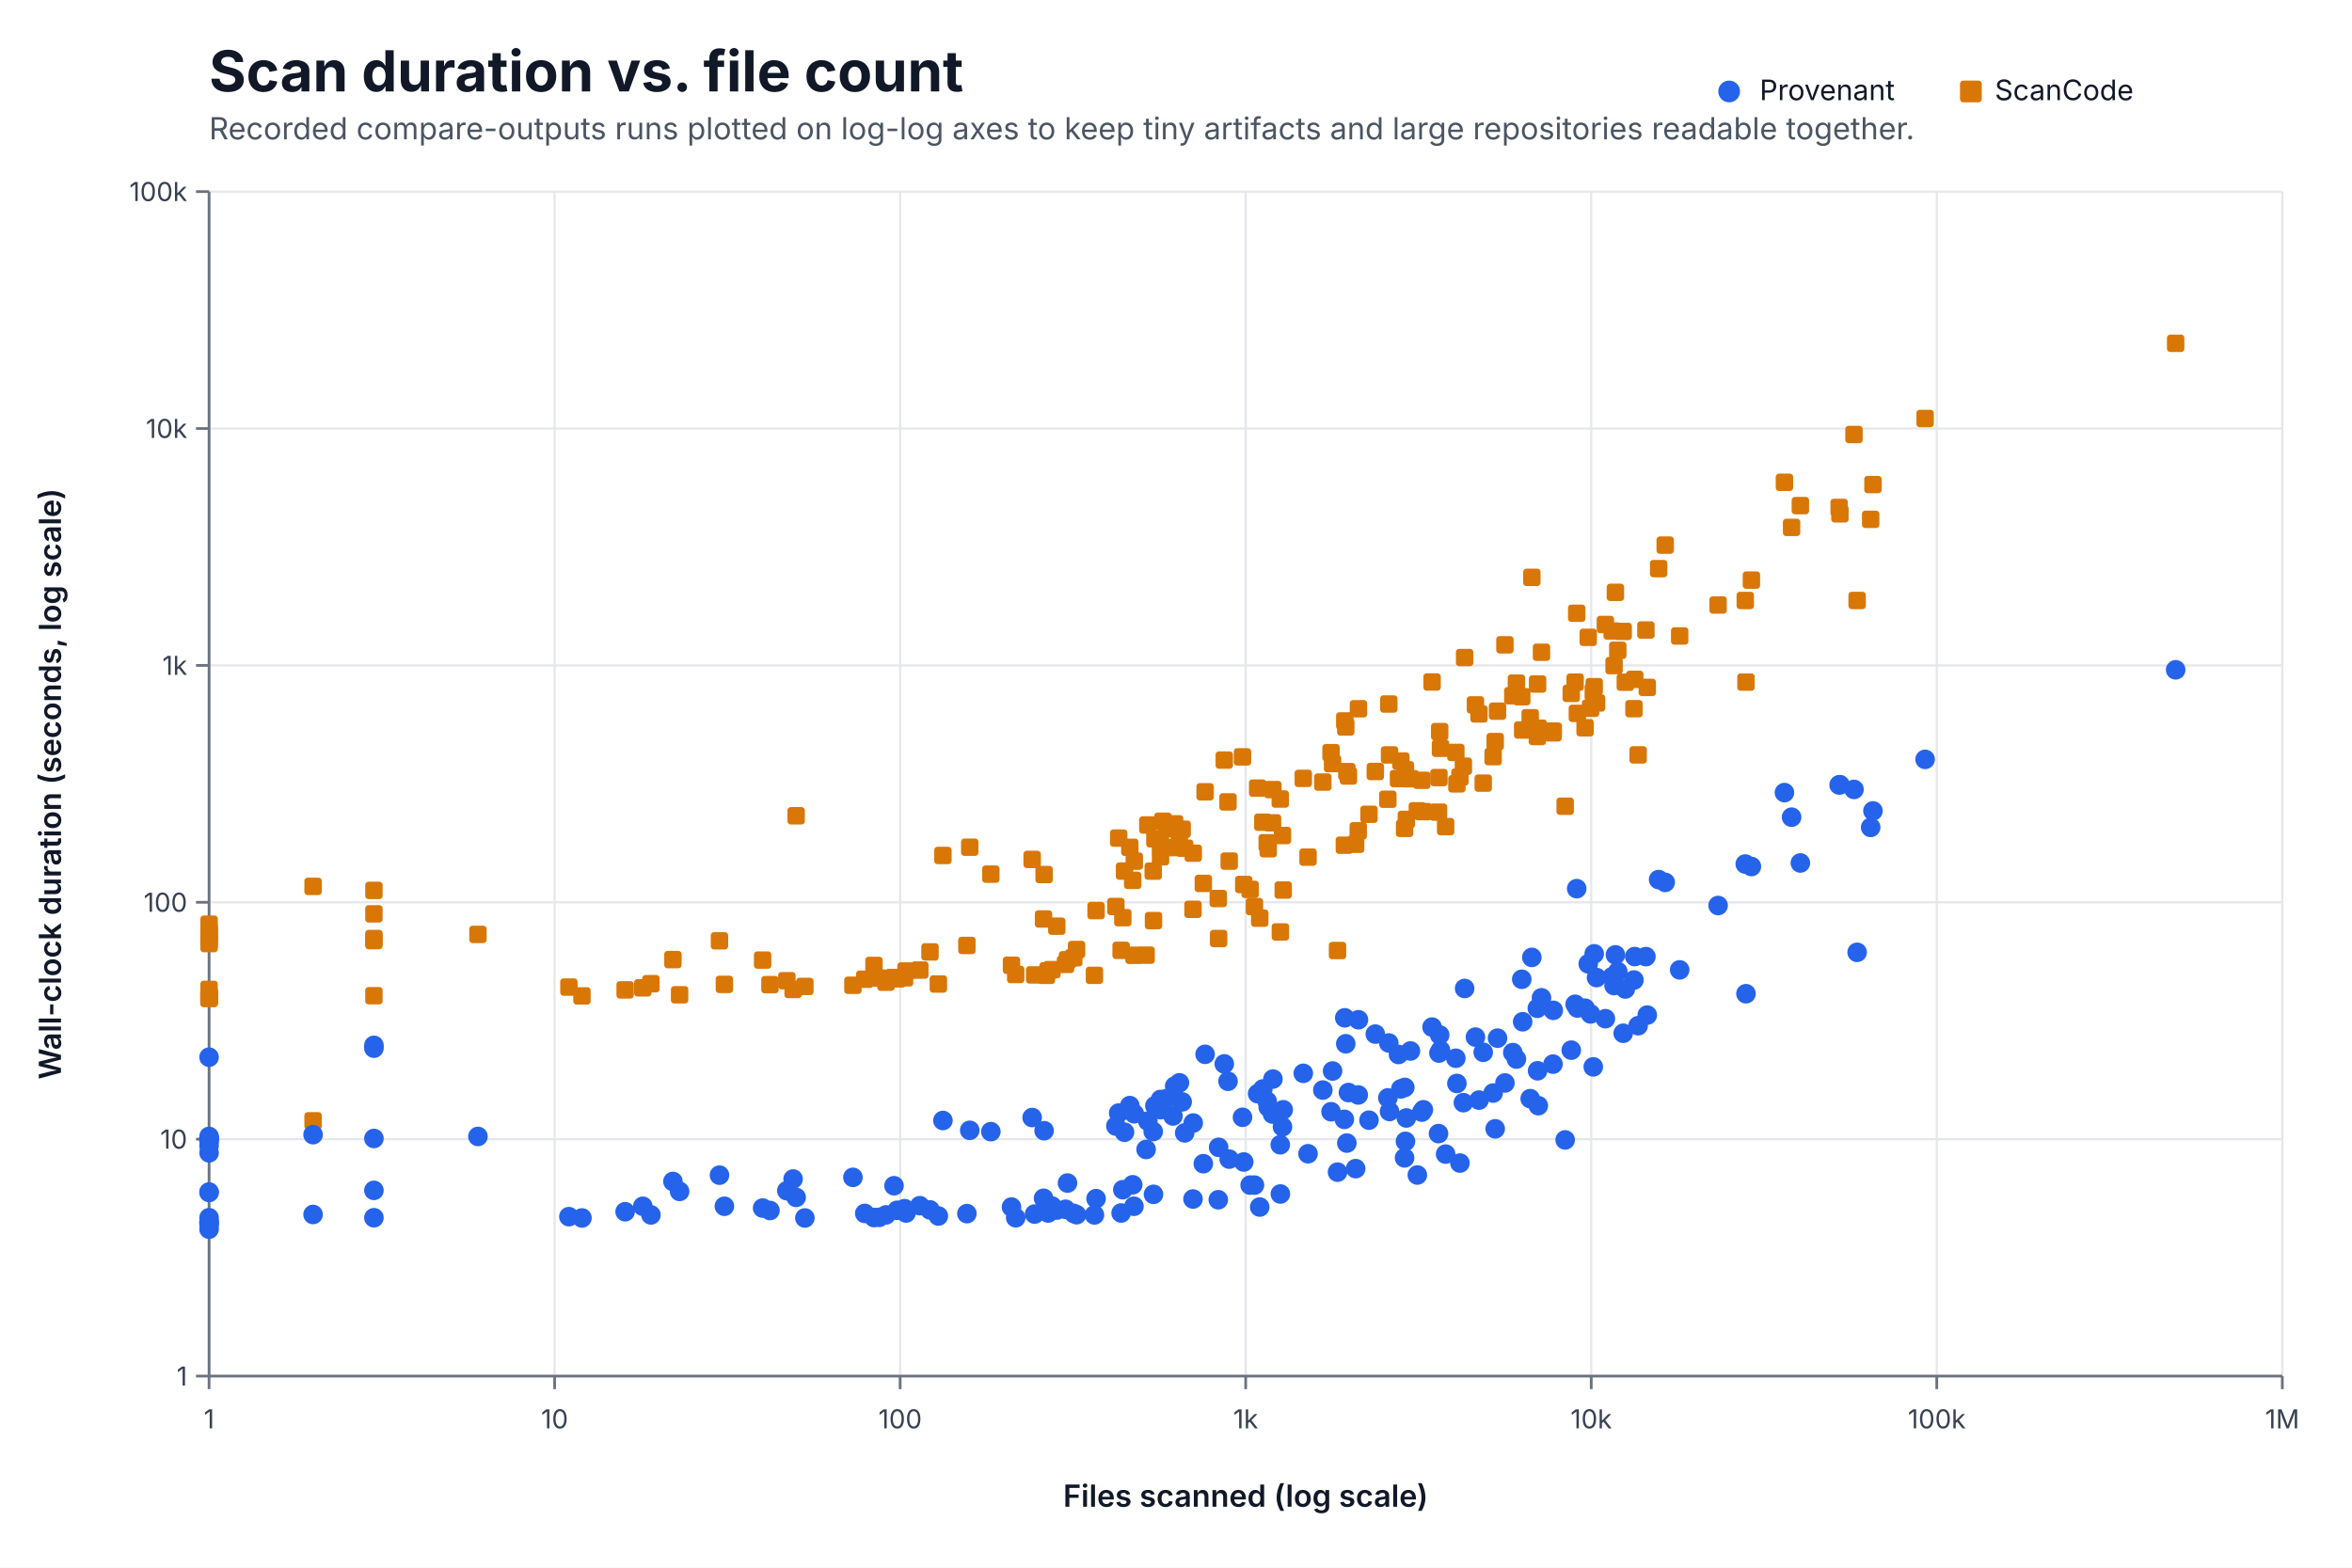
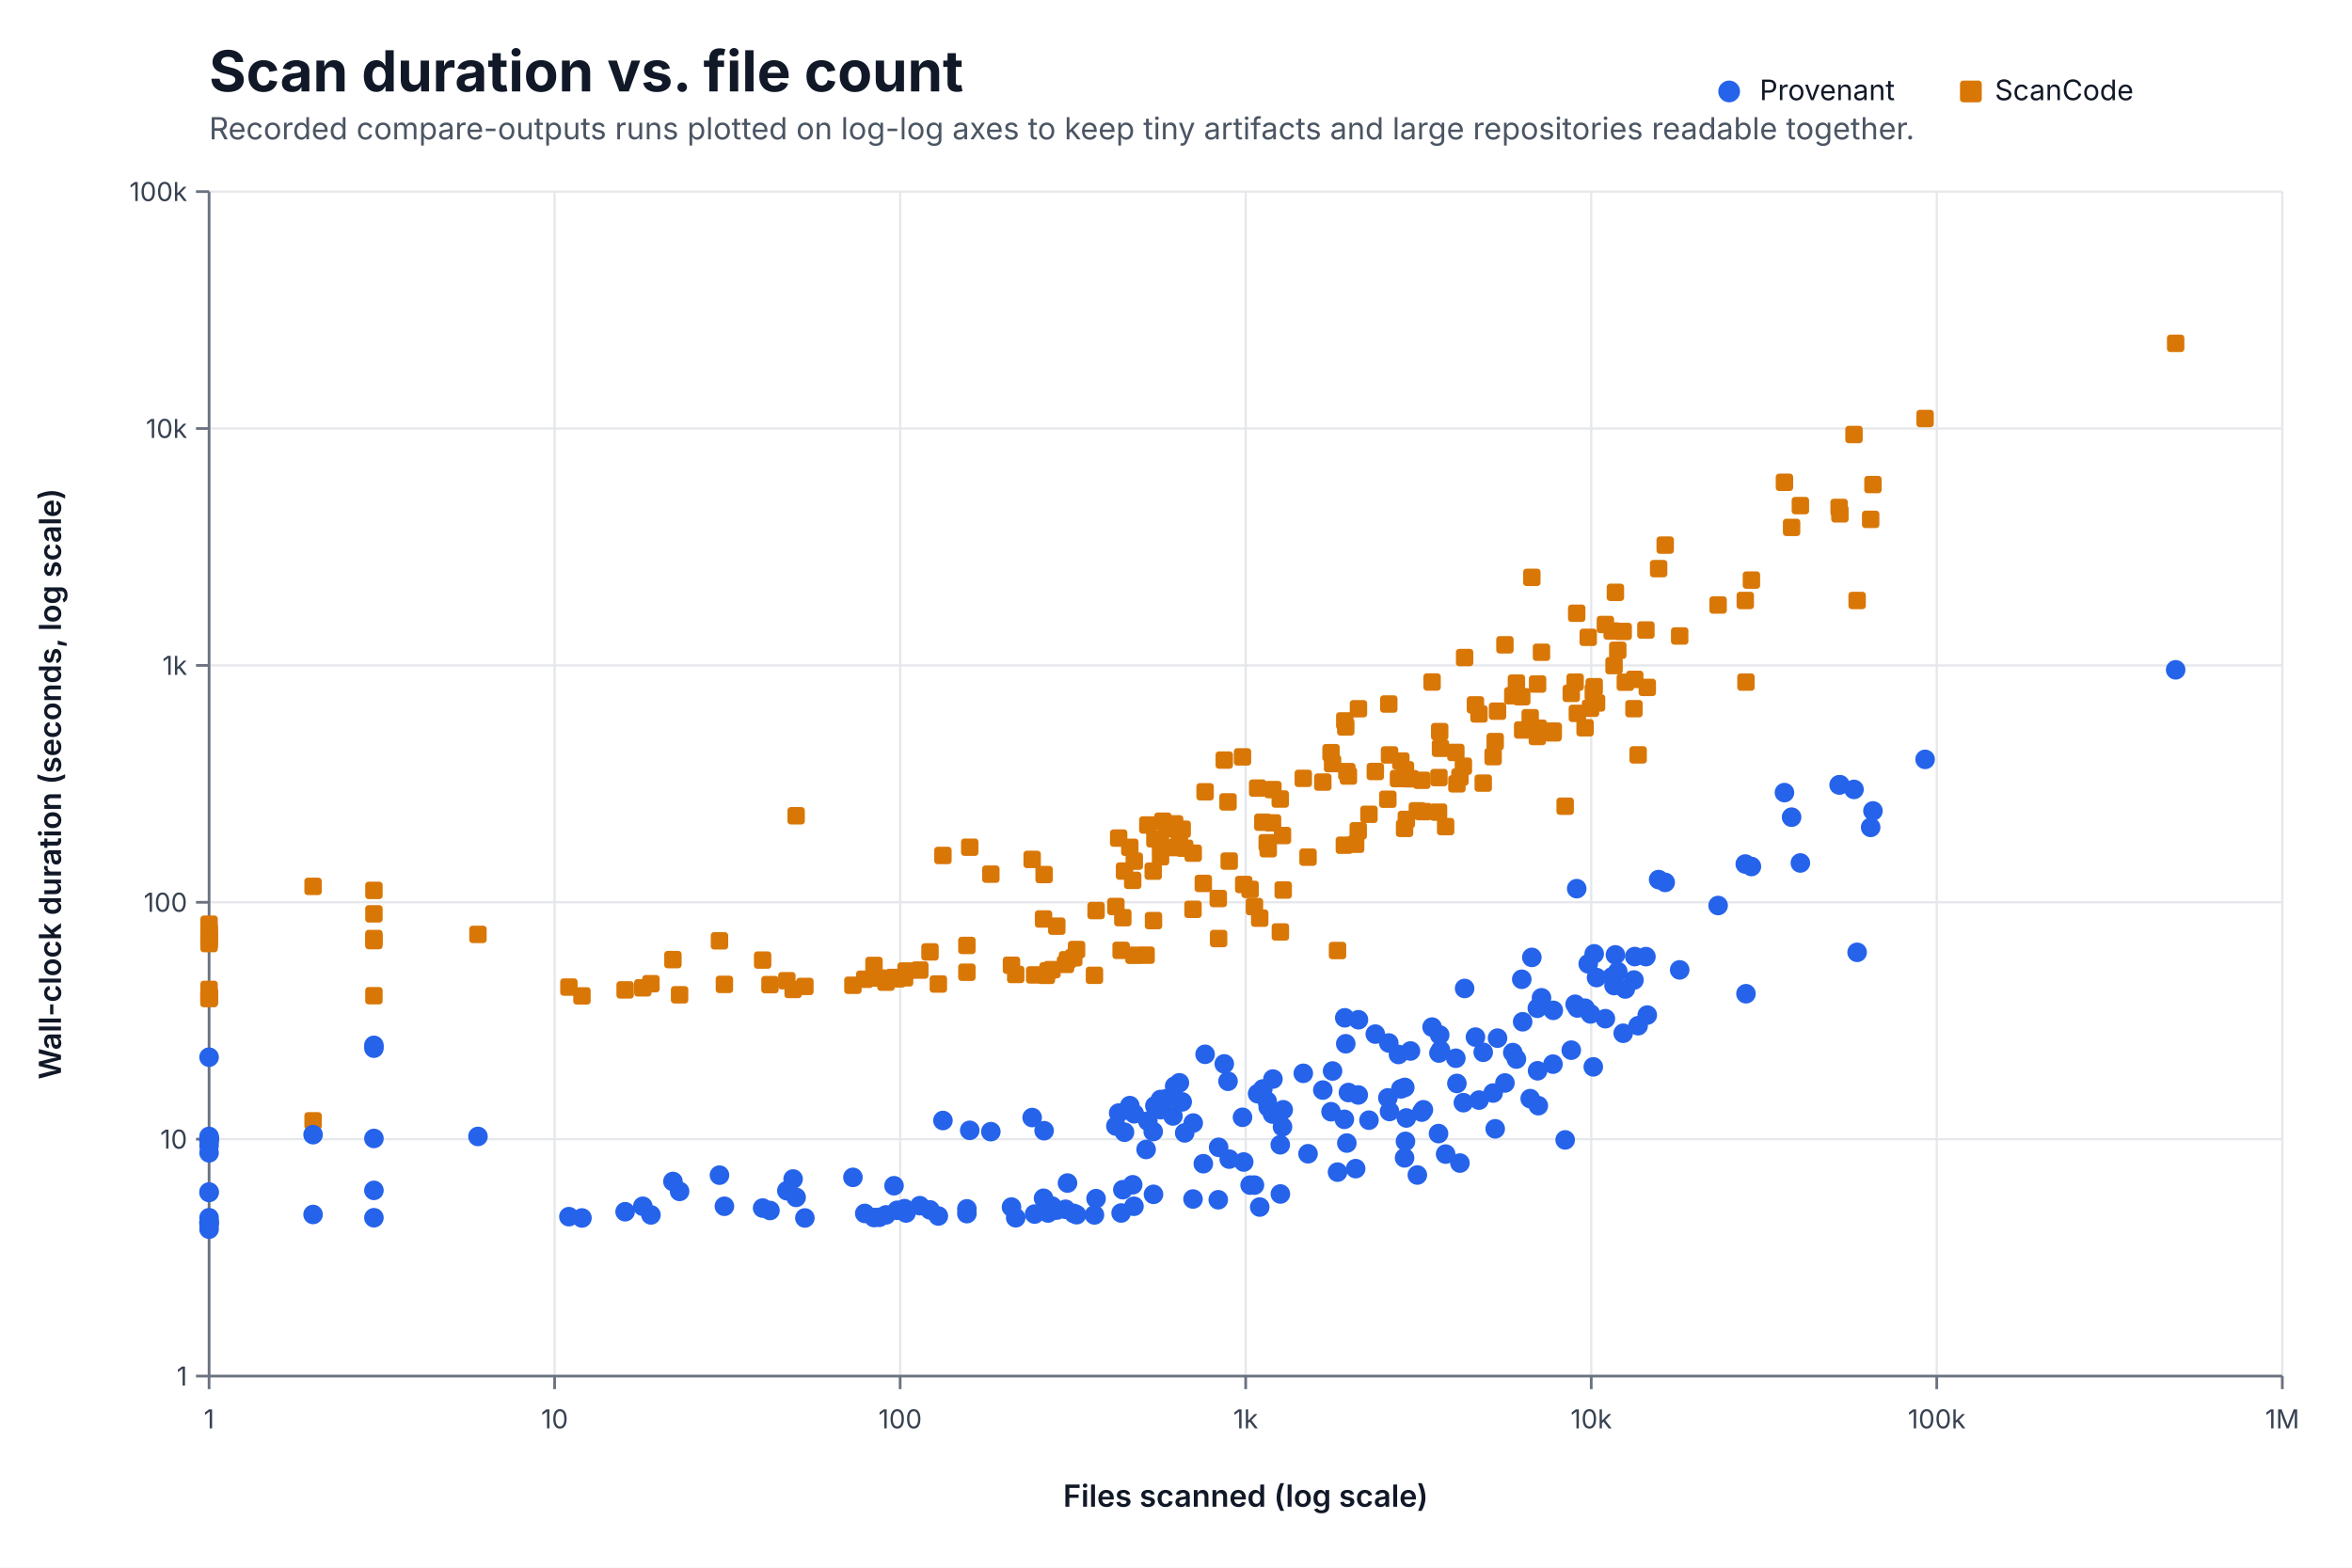
<svg xmlns="http://www.w3.org/2000/svg" width="1080" height="720" viewBox="0 0 1080 720" role="img" aria-labelledby="title desc">
  <style>
    text { font-family: -apple-system, BlinkMacSystemFont, "Segoe UI", sans-serif; fill: #111827; }
    .title { font-size: 26px; font-weight: 700; }
    .subtitle { font-size: 14px; fill: #4b5563; }
    .axis-label { font-size: 14px; font-weight: 600; }
    .tick { font-size: 12px; fill: #374151; }
    .grid { stroke: #e5e7eb; stroke-width: 1; }
    .axis { stroke: #6b7280; stroke-width: 1.25; }
    .legend-label { font-size: 13px; }
  </style>
  <rect x="0" y="0" width="1080" height="720" fill="white" />
  <text class="title" x="96" y="42">Scan duration vs. file count</text>
  <text class="subtitle" x="96" y="64">Recorded compare-outputs runs plotted on log-log axes to keep tiny artifacts and large repositories readable together.</text>
  <line class="grid" x1="96.00" y1="632.00" x2="1048.00" y2="632.00" />
  <line class="grid" x1="96.00" y1="523.20" x2="1048.00" y2="523.20" />
  <line class="grid" x1="96.00" y1="414.40" x2="1048.00" y2="414.40" />
  <line class="grid" x1="96.00" y1="305.60" x2="1048.00" y2="305.60" />
  <line class="grid" x1="96.00" y1="196.80" x2="1048.00" y2="196.80" />
  <line class="grid" x1="96.00" y1="88.00" x2="1048.00" y2="88.00" />
  <line class="grid" x1="96.00" y1="88.00" x2="96.00" y2="632.00" />
  <line class="grid" x1="254.67" y1="88.00" x2="254.67" y2="632.00" />
  <line class="grid" x1="413.33" y1="88.00" x2="413.33" y2="632.00" />
  <line class="grid" x1="572.00" y1="88.00" x2="572.00" y2="632.00" />
  <line class="grid" x1="730.67" y1="88.00" x2="730.67" y2="632.00" />
  <line class="grid" x1="889.33" y1="88.00" x2="889.33" y2="632.00" />
  <line class="grid" x1="1048.00" y1="88.00" x2="1048.00" y2="632.00" />
  <line class="axis" x1="96.00" y1="632.00" x2="1048.00" y2="632.00" />
  <line class="axis" x1="96.00" y1="88.00" x2="96.00" y2="632.00" />
  <line class="axis" x1="96.00" y1="632.00" x2="96.00" y2="638.00" />
  <text class="tick" x="96.00" y="656.00" text-anchor="middle">1</text>
  <line class="axis" x1="254.67" y1="632.00" x2="254.67" y2="638.00" />
  <text class="tick" x="254.67" y="656.00" text-anchor="middle">10</text>
  <line class="axis" x1="413.33" y1="632.00" x2="413.33" y2="638.00" />
  <text class="tick" x="413.33" y="656.00" text-anchor="middle">100</text>
  <line class="axis" x1="572.00" y1="632.00" x2="572.00" y2="638.00" />
  <text class="tick" x="572.00" y="656.00" text-anchor="middle">1k</text>
  <line class="axis" x1="730.67" y1="632.00" x2="730.67" y2="638.00" />
  <text class="tick" x="730.67" y="656.00" text-anchor="middle">10k</text>
  <line class="axis" x1="889.33" y1="632.00" x2="889.33" y2="638.00" />
  <text class="tick" x="889.33" y="656.00" text-anchor="middle">100k</text>
  <line class="axis" x1="1048.00" y1="632.00" x2="1048.00" y2="638.00" />
  <text class="tick" x="1048.00" y="656.00" text-anchor="middle">1M</text>
  <line class="axis" x1="90.00" y1="632.00" x2="96.00" y2="632.00" />
  <text class="tick" x="86.00" y="632.00" text-anchor="end" dominant-baseline="middle">1</text>
  <line class="axis" x1="90.00" y1="523.20" x2="96.00" y2="523.20" />
  <text class="tick" x="86.00" y="523.20" text-anchor="end" dominant-baseline="middle">10</text>
  <line class="axis" x1="90.00" y1="414.40" x2="96.00" y2="414.40" />
  <text class="tick" x="86.00" y="414.40" text-anchor="end" dominant-baseline="middle">100</text>
  <line class="axis" x1="90.00" y1="305.60" x2="96.00" y2="305.60" />
  <text class="tick" x="86.00" y="305.60" text-anchor="end" dominant-baseline="middle">1k</text>
  <line class="axis" x1="90.00" y1="196.80" x2="96.00" y2="196.80" />
  <text class="tick" x="86.00" y="196.80" text-anchor="end" dominant-baseline="middle">10k</text>
  <line class="axis" x1="90.00" y1="88.00" x2="96.00" y2="88.00" />
  <text class="tick" x="86.00" y="88.00" text-anchor="end" dominant-baseline="middle">100k</text>
  <text class="axis-label" x="572.00" y="692.00" text-anchor="middle">Files scanned (log scale)</text>
  <text class="axis-label" x="28" y="360.00" transform="rotate(-90 28 360.00)" text-anchor="middle">Wall-clock duration (seconds, log scale)</text>
  <g aria-label="Legend">
    <circle cx="794" cy="42" r="5" fill="#2563eb" />
    <text class="legend-label" x="808" y="46">Provenant</text>
    <rect x="900" y="37" width="10" height="10" fill="#d97706" rx="1.5" />
    <text class="legend-label" x="916" y="46">ScanCode</text>
  </g>
  <g aria-label="ScanCode points">
    <rect x="92.00" y="420.46" width="8" height="8" fill="#d97706" rx="1.5" />
    <rect x="92.00" y="423.47" width="8" height="8" fill="#d97706" rx="1.5" />
    <rect x="92.00" y="425.26" width="8" height="8" fill="#d97706" rx="1.5" />
    <rect x="92.00" y="424.52" width="8" height="8" fill="#d97706" rx="1.5" />
    <rect x="92.00" y="453.23" width="8" height="8" fill="#d97706" rx="1.5" />
    <rect x="92.00" y="454.13" width="8" height="8" fill="#d97706" rx="1.5" />
    <rect x="92.00" y="450.39" width="8" height="8" fill="#d97706" rx="1.5" />
    <rect x="92.00" y="454.09" width="8" height="8" fill="#d97706" rx="1.5" />
    <rect x="92.00" y="429.37" width="8" height="8" fill="#d97706" rx="1.5" />
    <rect x="92.00" y="428.44" width="8" height="8" fill="#d97706" rx="1.5" />
    <rect x="92.00" y="427.25" width="8" height="8" fill="#d97706" rx="1.5" />
    <rect x="92.00" y="453.66" width="8" height="8" fill="#d97706" rx="1.5" />
    <rect x="92.00" y="454.09" width="8" height="8" fill="#d97706" rx="1.5" />
    <rect x="92.00" y="427.69" width="8" height="8" fill="#d97706" rx="1.5" />
    <rect x="92.00" y="453.46" width="8" height="8" fill="#d97706" rx="1.5" />
    <rect x="92.00" y="454.54" width="8" height="8" fill="#d97706" rx="1.5" />
    <rect x="92.00" y="454.54" width="8" height="8" fill="#d97706" rx="1.5" />
    <rect x="139.76" y="510.78" width="8" height="8" fill="#d97706" rx="1.5" />
    <rect x="139.76" y="403.09" width="8" height="8" fill="#d97706" rx="1.5" />
    <rect x="167.70" y="427.04" width="8" height="8" fill="#d97706" rx="1.5" />
    <rect x="167.70" y="404.94" width="8" height="8" fill="#d97706" rx="1.5" />
    <rect x="167.70" y="427.99" width="8" height="8" fill="#d97706" rx="1.5" />
    <rect x="167.70" y="453.30" width="8" height="8" fill="#d97706" rx="1.5" />
    <rect x="167.70" y="415.71" width="8" height="8" fill="#d97706" rx="1.5" />
    <rect x="215.47" y="425.14" width="8" height="8" fill="#d97706" rx="1.5" />
    <rect x="257.23" y="449.34" width="8" height="8" fill="#d97706" rx="1.5" />
    <rect x="263.23" y="453.39" width="8" height="8" fill="#d97706" rx="1.5" />
    <rect x="283.05" y="450.63" width="8" height="8" fill="#d97706" rx="1.5" />
    <rect x="291.17" y="449.68" width="8" height="8" fill="#d97706" rx="1.5" />
    <rect x="294.90" y="447.79" width="8" height="8" fill="#d97706" rx="1.5" />
    <rect x="305.00" y="436.72" width="8" height="8" fill="#d97706" rx="1.5" />
    <rect x="308.06" y="452.89" width="8" height="8" fill="#d97706" rx="1.5" />
    <rect x="326.37" y="428.10" width="8" height="8" fill="#d97706" rx="1.5" />
    <rect x="328.63" y="448.10" width="8" height="8" fill="#d97706" rx="1.5" />
    <rect x="346.19" y="436.94" width="8" height="8" fill="#d97706" rx="1.5" />
    <rect x="349.56" y="448.21" width="8" height="8" fill="#d97706" rx="1.5" />
    <rect x="357.31" y="446.42" width="8" height="8" fill="#d97706" rx="1.5" />
    <rect x="360.18" y="450.45" width="8" height="8" fill="#d97706" rx="1.5" />
    <rect x="361.57" y="370.67" width="8" height="8" fill="#d97706" rx="1.5" />
    <rect x="365.59" y="449.04" width="8" height="8" fill="#d97706" rx="1.5" />
    <rect x="387.65" y="448.50" width="8" height="8" fill="#d97706" rx="1.5" />
    <rect x="393.09" y="445.73" width="8" height="8" fill="#d97706" rx="1.5" />
    <rect x="397.32" y="439.40" width="8" height="8" fill="#d97706" rx="1.5" />
    <rect x="399.74" y="445.22" width="8" height="8" fill="#d97706" rx="1.5" />
    <rect x="402.83" y="447.10" width="8" height="8" fill="#d97706" rx="1.5" />
    <rect x="406.52" y="444.93" width="8" height="8" fill="#d97706" rx="1.5" />
    <rect x="407.94" y="445.56" width="8" height="8" fill="#d97706" rx="1.5" />
    <rect x="411.37" y="445.09" width="8" height="8" fill="#d97706" rx="1.5" />
    <rect x="412.04" y="441.96" width="8" height="8" fill="#d97706" rx="1.5" />
    <rect x="418.36" y="441.53" width="8" height="8" fill="#d97706" rx="1.5" />
    <rect x="423.04" y="433.19" width="8" height="8" fill="#d97706" rx="1.5" />
    <rect x="426.88" y="447.92" width="8" height="8" fill="#d97706" rx="1.5" />
    <rect x="428.98" y="388.90" width="8" height="8" fill="#d97706" rx="1.5" />
+     <rect x="439.98" y="442.51" width="8" height="8" fill="#d97706" rx="1.5" />
    <rect x="439.98" y="430.21" width="8" height="8" fill="#d97706" rx="1.5" />
    <rect x="441.29" y="385.10" width="8" height="8" fill="#d97706" rx="1.5" />
    <rect x="450.98" y="397.47" width="8" height="8" fill="#d97706" rx="1.5" />
    <rect x="460.46" y="439.32" width="8" height="8" fill="#d97706" rx="1.5" />
    <rect x="462.40" y="443.56" width="8" height="8" fill="#d97706" rx="1.5" />
    <rect x="469.95" y="390.71" width="8" height="8" fill="#d97706" rx="1.5" />
    <rect x="471.08" y="443.75" width="8" height="8" fill="#d97706" rx="1.5" />
    <rect x="475.18" y="418.07" width="8" height="8" fill="#d97706" rx="1.5" />
    <rect x="475.44" y="397.66" width="8" height="8" fill="#d97706" rx="1.5" />
    <rect x="476.49" y="443.95" width="8" height="8" fill="#d97706" rx="1.5" />
    <rect x="477.26" y="441.87" width="8" height="8" fill="#d97706" rx="1.5" />
    <rect x="479.04" y="441.32" width="8" height="8" fill="#d97706" rx="1.5" />
    <rect x="481.26" y="421.37" width="8" height="8" fill="#d97706" rx="1.5" />
    <rect x="485.27" y="438.93" width="8" height="8" fill="#d97706" rx="1.5" />
    <rect x="486.18" y="436.80" width="8" height="8" fill="#d97706" rx="1.5" />
    <rect x="489.05" y="435.88" width="8" height="8" fill="#d97706" rx="1.5" />
    <rect x="490.34" y="432.10" width="8" height="8" fill="#d97706" rx="1.5" />
    <rect x="498.55" y="443.94" width="8" height="8" fill="#d97706" rx="1.5" />
    <rect x="499.30" y="414.21" width="8" height="8" fill="#d97706" rx="1.5" />
    <rect x="508.39" y="412.34" width="8" height="8" fill="#d97706" rx="1.5" />
    <rect x="509.68" y="380.92" width="8" height="8" fill="#d97706" rx="1.5" />
    <rect x="510.80" y="432.47" width="8" height="8" fill="#d97706" rx="1.5" />
    <rect x="511.58" y="417.47" width="8" height="8" fill="#d97706" rx="1.5" />
    <rect x="512.36" y="396.07" width="8" height="8" fill="#d97706" rx="1.5" />
    <rect x="514.79" y="385.13" width="8" height="8" fill="#d97706" rx="1.5" />
    <rect x="516.12" y="400.33" width="8" height="8" fill="#d97706" rx="1.5" />
    <rect x="516.70" y="434.73" width="8" height="8" fill="#d97706" rx="1.5" />
    <rect x="516.85" y="391.50" width="8" height="8" fill="#d97706" rx="1.5" />
    <rect x="522.27" y="434.69" width="8" height="8" fill="#d97706" rx="1.5" />
    <rect x="523.07" y="374.90" width="8" height="8" fill="#d97706" rx="1.5" />
    <rect x="525.54" y="396.10" width="8" height="8" fill="#d97706" rx="1.5" />
    <rect x="525.67" y="418.82" width="8" height="8" fill="#d97706" rx="1.5" />
    <rect x="526.30" y="381.25" width="8" height="8" fill="#d97706" rx="1.5" />
    <rect x="528.90" y="383.91" width="8" height="8" fill="#d97706" rx="1.5" />
    <rect x="528.90" y="389.48" width="8" height="8" fill="#d97706" rx="1.5" />
    <rect x="529.99" y="373.16" width="8" height="8" fill="#d97706" rx="1.5" />
    <rect x="531.64" y="376.71" width="8" height="8" fill="#d97706" rx="1.5" />
    <rect x="534.61" y="385.27" width="8" height="8" fill="#d97706" rx="1.5" />
    <rect x="535.39" y="374.38" width="8" height="8" fill="#d97706" rx="1.5" />
    <rect x="537.57" y="381.59" width="8" height="8" fill="#d97706" rx="1.5" />
    <rect x="538.84" y="376.84" width="8" height="8" fill="#d97706" rx="1.5" />
    <rect x="539.99" y="385.56" width="8" height="8" fill="#d97706" rx="1.5" />
    <rect x="543.81" y="413.62" width="8" height="8" fill="#d97706" rx="1.5" />
    <rect x="543.91" y="387.84" width="8" height="8" fill="#d97706" rx="1.5" />
    <rect x="548.54" y="401.74" width="8" height="8" fill="#d97706" rx="1.5" />
    <rect x="549.36" y="359.65" width="8" height="8" fill="#d97706" rx="1.5" />
    <rect x="555.41" y="408.67" width="8" height="8" fill="#d97706" rx="1.5" />
    <rect x="555.57" y="427.04" width="8" height="8" fill="#d97706" rx="1.5" />
    <rect x="558.17" y="345.08" width="8" height="8" fill="#d97706" rx="1.5" />
    <rect x="559.89" y="364.30" width="8" height="8" fill="#d97706" rx="1.5" />
    <rect x="560.43" y="391.49" width="8" height="8" fill="#d97706" rx="1.5" />
    <rect x="566.54" y="343.62" width="8" height="8" fill="#d97706" rx="1.5" />
    <rect x="567.10" y="402.22" width="8" height="8" fill="#d97706" rx="1.5" />
    <rect x="570.04" y="404.47" width="8" height="8" fill="#d97706" rx="1.5" />
    <rect x="572.02" y="412.37" width="8" height="8" fill="#d97706" rx="1.5" />
    <rect x="573.49" y="357.97" width="8" height="8" fill="#d97706" rx="1.5" />
    <rect x="574.44" y="417.69" width="8" height="8" fill="#d97706" rx="1.5" />
    <rect x="575.87" y="373.63" width="8" height="8" fill="#d97706" rx="1.5" />
    <rect x="577.87" y="383.06" width="8" height="8" fill="#d97706" rx="1.5" />
    <rect x="578.35" y="385.81" width="8" height="8" fill="#d97706" rx="1.5" />
    <rect x="580.33" y="373.93" width="8" height="8" fill="#d97706" rx="1.5" />
    <rect x="580.51" y="358.66" width="8" height="8" fill="#d97706" rx="1.5" />
    <rect x="583.87" y="362.98" width="8" height="8" fill="#d97706" rx="1.5" />
    <rect x="583.93" y="424.01" width="8" height="8" fill="#d97706" rx="1.5" />
    <rect x="584.90" y="379.72" width="8" height="8" fill="#d97706" rx="1.5" />
    <rect x="585.23" y="404.76" width="8" height="8" fill="#d97706" rx="1.5" />
    <rect x="594.45" y="353.48" width="8" height="8" fill="#d97706" rx="1.5" />
    <rect x="596.63" y="389.66" width="8" height="8" fill="#d97706" rx="1.5" />
    <rect x="603.42" y="355.19" width="8" height="8" fill="#d97706" rx="1.5" />
    <rect x="607.19" y="341.69" width="8" height="8" fill="#d97706" rx="1.5" />
    <rect x="607.89" y="346.71" width="8" height="8" fill="#d97706" rx="1.5" />
    <rect x="610.17" y="432.56" width="8" height="8" fill="#d97706" rx="1.5" />
    <rect x="613.31" y="384.18" width="8" height="8" fill="#d97706" rx="1.5" />
    <rect x="613.49" y="327.10" width="8" height="8" fill="#d97706" rx="1.5" />
    <rect x="613.95" y="329.87" width="8" height="8" fill="#d97706" rx="1.5" />
    <rect x="614.44" y="350.37" width="8" height="8" fill="#d97706" rx="1.5" />
    <rect x="615.18" y="352.40" width="8" height="8" fill="#d97706" rx="1.5" />
    <rect x="618.50" y="383.74" width="8" height="8" fill="#d97706" rx="1.5" />
    <rect x="619.68" y="377.56" width="8" height="8" fill="#d97706" rx="1.5" />
    <rect x="619.78" y="321.51" width="8" height="8" fill="#d97706" rx="1.5" />
    <rect x="624.61" y="369.98" width="8" height="8" fill="#d97706" rx="1.5" />
    <rect x="627.52" y="350.33" width="8" height="8" fill="#d97706" rx="1.5" />
    <rect x="633.28" y="363.07" width="8" height="8" fill="#d97706" rx="1.5" />
    <rect x="633.71" y="319.34" width="8" height="8" fill="#d97706" rx="1.5" />
    <rect x="634.05" y="342.72" width="8" height="8" fill="#d97706" rx="1.5" />
    <rect x="638.16" y="353.58" width="8" height="8" fill="#d97706" rx="1.5" />
    <rect x="639.24" y="345.52" width="8" height="8" fill="#d97706" rx="1.5" />
    <rect x="640.96" y="376.44" width="8" height="8" fill="#d97706" rx="1.5" />
    <rect x="641.06" y="351.33" width="8" height="8" fill="#d97706" rx="1.5" />
    <rect x="641.37" y="349.55" width="8" height="8" fill="#d97706" rx="1.5" />
    <rect x="641.77" y="372.34" width="8" height="8" fill="#d97706" rx="1.5" />
    <rect x="643.66" y="353.67" width="8" height="8" fill="#d97706" rx="1.5" />
    <rect x="646.82" y="368.39" width="8" height="8" fill="#d97706" rx="1.5" />
    <rect x="648.86" y="354.37" width="8" height="8" fill="#d97706" rx="1.5" />
    <rect x="649.60" y="368.75" width="8" height="8" fill="#d97706" rx="1.5" />
    <rect x="653.59" y="309.22" width="8" height="8" fill="#d97706" rx="1.5" />
    <rect x="656.55" y="369.00" width="8" height="8" fill="#d97706" rx="1.5" />
    <rect x="656.74" y="353.11" width="8" height="8" fill="#d97706" rx="1.5" />
    <rect x="657.08" y="332.02" width="8" height="8" fill="#d97706" rx="1.5" />
    <rect x="657.46" y="339.67" width="8" height="8" fill="#d97706" rx="1.5" />
    <rect x="659.81" y="375.65" width="8" height="8" fill="#d97706" rx="1.5" />
    <rect x="664.50" y="341.57" width="8" height="8" fill="#d97706" rx="1.5" />
    <rect x="664.98" y="356.00" width="8" height="8" fill="#d97706" rx="1.5" />
    <rect x="666.38" y="352.86" width="8" height="8" fill="#d97706" rx="1.5" />
    <rect x="667.96" y="347.89" width="8" height="8" fill="#d97706" rx="1.5" />
    <rect x="668.53" y="297.99" width="8" height="8" fill="#d97706" rx="1.5" />
    <rect x="673.50" y="319.74" width="8" height="8" fill="#d97706" rx="1.5" />
    <rect x="675.14" y="323.90" width="8" height="8" fill="#d97706" rx="1.5" />
    <rect x="677.07" y="355.67" width="8" height="8" fill="#d97706" rx="1.5" />
    <rect x="681.62" y="343.50" width="8" height="8" fill="#d97706" rx="1.5" />
    <rect x="682.57" y="336.59" width="8" height="8" fill="#d97706" rx="1.5" />
    <rect x="683.64" y="322.63" width="8" height="8" fill="#d97706" rx="1.5" />
    <rect x="687.04" y="292.14" width="8" height="8" fill="#d97706" rx="1.5" />
    <rect x="690.65" y="315.53" width="8" height="8" fill="#d97706" rx="1.5" />
    <rect x="692.31" y="309.74" width="8" height="8" fill="#d97706" rx="1.5" />
    <rect x="694.77" y="315.99" width="8" height="8" fill="#d97706" rx="1.5" />
    <rect x="695.18" y="331.26" width="8" height="8" fill="#d97706" rx="1.5" />
    <rect x="698.64" y="325.64" width="8" height="8" fill="#d97706" rx="1.5" />
    <rect x="699.40" y="261.17" width="8" height="8" fill="#d97706" rx="1.5" />
    <rect x="701.92" y="334.25" width="8" height="8" fill="#d97706" rx="1.5" />
    <rect x="702.03" y="310.15" width="8" height="8" fill="#d97706" rx="1.5" />
    <rect x="702.37" y="330.44" width="8" height="8" fill="#d97706" rx="1.5" />
    <rect x="703.83" y="295.56" width="8" height="8" fill="#d97706" rx="1.5" />
    <rect x="709.11" y="332.59" width="8" height="8" fill="#d97706" rx="1.5" />
    <rect x="709.24" y="331.79" width="8" height="8" fill="#d97706" rx="1.5" />
    <rect x="714.70" y="366.27" width="8" height="8" fill="#d97706" rx="1.5" />
    <rect x="717.50" y="314.45" width="8" height="8" fill="#d97706" rx="1.5" />
    <rect x="719.28" y="309.28" width="8" height="8" fill="#d97706" rx="1.5" />
    <rect x="720.00" y="277.65" width="8" height="8" fill="#d97706" rx="1.5" />
    <rect x="720.30" y="323.62" width="8" height="8" fill="#d97706" rx="1.5" />
    <rect x="723.85" y="330.25" width="8" height="8" fill="#d97706" rx="1.5" />
    <rect x="725.29" y="288.71" width="8" height="8" fill="#d97706" rx="1.5" />
    <rect x="726.36" y="321.28" width="8" height="8" fill="#d97706" rx="1.5" />
    <rect x="727.61" y="313.95" width="8" height="8" fill="#d97706" rx="1.5" />
    <rect x="728.03" y="311.39" width="8" height="8" fill="#d97706" rx="1.5" />
    <rect x="729.11" y="318.85" width="8" height="8" fill="#d97706" rx="1.5" />
    <rect x="733.17" y="282.81" width="8" height="8" fill="#d97706" rx="1.5" />
    <rect x="736.27" y="285.81" width="8" height="8" fill="#d97706" rx="1.5" />
    <rect x="737.15" y="301.70" width="8" height="8" fill="#d97706" rx="1.5" />
    <rect x="737.77" y="268.04" width="8" height="8" fill="#d97706" rx="1.5" />
    <rect x="738.86" y="294.65" width="8" height="8" fill="#d97706" rx="1.5" />
    <rect x="741.35" y="286.00" width="8" height="8" fill="#d97706" rx="1.5" />
    <rect x="742.32" y="309.33" width="8" height="8" fill="#d97706" rx="1.5" />
    <rect x="746.29" y="321.48" width="8" height="8" fill="#d97706" rx="1.5" />
    <rect x="746.66" y="308.03" width="8" height="8" fill="#d97706" rx="1.5" />
    <rect x="748.21" y="342.70" width="8" height="8" fill="#d97706" rx="1.5" />
    <rect x="751.78" y="285.35" width="8" height="8" fill="#d97706" rx="1.5" />
    <rect x="752.40" y="311.70" width="8" height="8" fill="#d97706" rx="1.5" />
    <rect x="757.62" y="257.15" width="8" height="8" fill="#d97706" rx="1.5" />
    <rect x="760.63" y="246.36" width="8" height="8" fill="#d97706" rx="1.5" />
    <rect x="767.28" y="288.09" width="8" height="8" fill="#d97706" rx="1.5" />
    <rect x="784.93" y="273.87" width="8" height="8" fill="#d97706" rx="1.5" />
    <rect x="797.40" y="271.78" width="8" height="8" fill="#d97706" rx="1.5" />
    <rect x="797.72" y="309.27" width="8" height="8" fill="#d97706" rx="1.5" />
    <rect x="800.22" y="262.42" width="8" height="8" fill="#d97706" rx="1.5" />
    <rect x="815.39" y="217.51" width="8" height="8" fill="#d97706" rx="1.5" />
    <rect x="818.67" y="238.22" width="8" height="8" fill="#d97706" rx="1.5" />
    <rect x="822.70" y="228.21" width="8" height="8" fill="#d97706" rx="1.5" />
    <rect x="840.49" y="229.06" width="8" height="8" fill="#d97706" rx="1.5" />
    <rect x="840.86" y="231.99" width="8" height="8" fill="#d97706" rx="1.5" />
    <rect x="847.33" y="195.56" width="8" height="8" fill="#d97706" rx="1.5" />
    <rect x="848.76" y="271.78" width="8" height="8" fill="#d97706" rx="1.5" />
    <rect x="854.98" y="234.53" width="8" height="8" fill="#d97706" rx="1.5" />
    <rect x="856.03" y="218.55" width="8" height="8" fill="#d97706" rx="1.5" />
    <rect x="879.98" y="188.22" width="8" height="8" fill="#d97706" rx="1.5" />
    <rect x="995.03" y="153.67" width="8" height="8" fill="#d97706" rx="1.5" />
  </g>
  <g aria-label="Provenant points">
    <circle cx="96.00" cy="522.92" r="4.5" fill="#2563eb" />
    <circle cx="96.00" cy="522.78" r="4.5" fill="#2563eb" />
    <circle cx="96.00" cy="522.68" r="4.5" fill="#2563eb" />
    <circle cx="96.00" cy="521.94" r="4.5" fill="#2563eb" />
    <circle cx="96.00" cy="561.35" r="4.5" fill="#2563eb" />
    <circle cx="96.00" cy="561.46" r="4.5" fill="#2563eb" />
    <circle cx="96.00" cy="529.46" r="4.5" fill="#2563eb" />
    <circle cx="96.00" cy="547.49" r="4.5" fill="#2563eb" />
    <circle cx="96.00" cy="485.54" r="4.5" fill="#2563eb" />
    <circle cx="96.00" cy="526.17" r="4.5" fill="#2563eb" />
    <circle cx="96.00" cy="524.11" r="4.5" fill="#2563eb" />
    <circle cx="96.00" cy="547.65" r="4.5" fill="#2563eb" />
    <circle cx="96.00" cy="561.56" r="4.5" fill="#2563eb" />
    <circle cx="96.00" cy="523.72" r="4.5" fill="#2563eb" />
    <circle cx="96.00" cy="559.28" r="4.5" fill="#2563eb" />
    <circle cx="96.00" cy="564.53" r="4.5" fill="#2563eb" />
    <circle cx="96.00" cy="562.64" r="4.5" fill="#2563eb" />
    <circle cx="143.76" cy="521.12" r="4.5" fill="#2563eb" />
    <circle cx="143.76" cy="557.78" r="4.5" fill="#2563eb" />
    <circle cx="171.70" cy="522.87" r="4.5" fill="#2563eb" />
    <circle cx="171.70" cy="559.28" r="4.5" fill="#2563eb" />
    <circle cx="171.70" cy="480.11" r="4.5" fill="#2563eb" />
    <circle cx="171.70" cy="546.71" r="4.5" fill="#2563eb" />
    <circle cx="171.70" cy="481.40" r="4.5" fill="#2563eb" />
    <circle cx="219.47" cy="521.94" r="4.5" fill="#2563eb" />
    <circle cx="261.23" cy="558.78" r="4.5" fill="#2563eb" />
    <circle cx="267.23" cy="559.38" r="4.5" fill="#2563eb" />
    <circle cx="287.05" cy="556.52" r="4.5" fill="#2563eb" />
    <circle cx="295.17" cy="554.01" r="4.5" fill="#2563eb" />
    <circle cx="298.90" cy="557.98" r="4.5" fill="#2563eb" />
    <circle cx="309.00" cy="542.62" r="4.5" fill="#2563eb" />
    <circle cx="312.06" cy="547.18" r="4.5" fill="#2563eb" />
    <circle cx="330.37" cy="539.72" r="4.5" fill="#2563eb" />
    <circle cx="332.63" cy="554.01" r="4.5" fill="#2563eb" />
    <circle cx="350.19" cy="554.83" r="4.5" fill="#2563eb" />
    <circle cx="353.56" cy="555.95" r="4.5" fill="#2563eb" />
    <circle cx="361.31" cy="546.87" r="4.5" fill="#2563eb" />
    <circle cx="364.18" cy="541.49" r="4.5" fill="#2563eb" />
    <circle cx="365.57" cy="549.93" r="4.5" fill="#2563eb" />
    <circle cx="369.59" cy="559.38" r="4.5" fill="#2563eb" />
    <circle cx="391.65" cy="540.73" r="4.5" fill="#2563eb" />
    <circle cx="397.09" cy="557.29" r="4.5" fill="#2563eb" />
    <circle cx="401.32" cy="559.18" r="4.5" fill="#2563eb" />
    <circle cx="403.74" cy="559.08" r="4.5" fill="#2563eb" />
    <circle cx="406.83" cy="557.98" r="4.5" fill="#2563eb" />
    <circle cx="410.52" cy="544.58" r="4.5" fill="#2563eb" />
    <circle cx="411.94" cy="555.86" r="4.5" fill="#2563eb" />
    <circle cx="415.37" cy="555.11" r="4.5" fill="#2563eb" />
    <circle cx="416.04" cy="557.10" r="4.5" fill="#2563eb" />
    <circle cx="422.36" cy="553.74" r="4.5" fill="#2563eb" />
    <circle cx="427.04" cy="555.67" r="4.5" fill="#2563eb" />
    <circle cx="430.88" cy="558.48" r="4.5" fill="#2563eb" />
    <circle cx="432.98" cy="514.62" r="4.5" fill="#2563eb" />
+     <circle cx="443.98" cy="555.20" r="4.5" fill="#2563eb" />
    <circle cx="443.98" cy="557.39" r="4.5" fill="#2563eb" />
    <circle cx="445.29" cy="519.13" r="4.5" fill="#2563eb" />
    <circle cx="454.98" cy="519.74" r="4.5" fill="#2563eb" />
    <circle cx="464.46" cy="554.37" r="4.5" fill="#2563eb" />
    <circle cx="466.40" cy="559.28" r="4.5" fill="#2563eb" />
    <circle cx="473.95" cy="513.26" r="4.5" fill="#2563eb" />
    <circle cx="475.08" cy="557.59" r="4.5" fill="#2563eb" />
    <circle cx="479.18" cy="550.34" r="4.5" fill="#2563eb" />
    <circle cx="479.44" cy="519.30" r="4.5" fill="#2563eb" />
    <circle cx="480.49" cy="556.24" r="4.5" fill="#2563eb" />
    <circle cx="481.26" cy="557.10" r="4.5" fill="#2563eb" />
    <circle cx="483.04" cy="553.92" r="4.5" fill="#2563eb" />
    <circle cx="485.26" cy="555.76" r="4.5" fill="#2563eb" />
    <circle cx="489.27" cy="555.39" r="4.5" fill="#2563eb" />
    <circle cx="490.18" cy="543.34" r="4.5" fill="#2563eb" />
    <circle cx="493.05" cy="557.29" r="4.5" fill="#2563eb" />
    <circle cx="494.34" cy="557.88" r="4.5" fill="#2563eb" />
    <circle cx="502.55" cy="557.98" r="4.5" fill="#2563eb" />
    <circle cx="503.30" cy="550.51" r="4.5" fill="#2563eb" />
    <circle cx="512.39" cy="517.17" r="4.5" fill="#2563eb" />
    <circle cx="513.68" cy="511.20" r="4.5" fill="#2563eb" />
    <circle cx="514.80" cy="557.10" r="4.5" fill="#2563eb" />
    <circle cx="515.58" cy="546.40" r="4.5" fill="#2563eb" />
    <circle cx="516.36" cy="520.00" r="4.5" fill="#2563eb" />
    <circle cx="518.79" cy="507.78" r="4.5" fill="#2563eb" />
    <circle cx="520.12" cy="544.14" r="4.5" fill="#2563eb" />
    <circle cx="520.70" cy="554.01" r="4.5" fill="#2563eb" />
    <circle cx="520.85" cy="511.54" r="4.5" fill="#2563eb" />
    <circle cx="526.27" cy="527.92" r="4.5" fill="#2563eb" />
    <circle cx="527.07" cy="514.90" r="4.5" fill="#2563eb" />
    <circle cx="529.54" cy="519.69" r="4.5" fill="#2563eb" />
    <circle cx="529.67" cy="548.53" r="4.5" fill="#2563eb" />
    <circle cx="530.30" cy="507.88" r="4.5" fill="#2563eb" />
    <circle cx="532.90" cy="504.96" r="4.5" fill="#2563eb" />
    <circle cx="532.90" cy="509.65" r="4.5" fill="#2563eb" />
    <circle cx="533.99" cy="505.42" r="4.5" fill="#2563eb" />
    <circle cx="535.64" cy="504.61" r="4.5" fill="#2563eb" />
    <circle cx="538.61" cy="512.54" r="4.5" fill="#2563eb" />
    <circle cx="539.39" cy="498.86" r="4.5" fill="#2563eb" />
    <circle cx="541.57" cy="497.30" r="4.5" fill="#2563eb" />
    <circle cx="542.84" cy="506.07" r="4.5" fill="#2563eb" />
    <circle cx="543.99" cy="520.31" r="4.5" fill="#2563eb" />
    <circle cx="547.81" cy="550.68" r="4.5" fill="#2563eb" />
    <circle cx="547.91" cy="515.78" r="4.5" fill="#2563eb" />
    <circle cx="552.54" cy="534.46" r="4.5" fill="#2563eb" />
    <circle cx="553.36" cy="484.22" r="4.5" fill="#2563eb" />
    <circle cx="559.41" cy="551.02" r="4.5" fill="#2563eb" />
    <circle cx="559.57" cy="526.93" r="4.5" fill="#2563eb" />
    <circle cx="562.17" cy="488.62" r="4.5" fill="#2563eb" />
    <circle cx="563.89" cy="496.60" r="4.5" fill="#2563eb" />
    <circle cx="564.43" cy="532.35" r="4.5" fill="#2563eb" />
    <circle cx="570.54" cy="513.15" r="4.5" fill="#2563eb" />
    <circle cx="571.10" cy="533.68" r="4.5" fill="#2563eb" />
    <circle cx="574.04" cy="544.29" r="4.5" fill="#2563eb" />
    <circle cx="576.02" cy="544.29" r="4.5" fill="#2563eb" />
    <circle cx="577.49" cy="502.31" r="4.5" fill="#2563eb" />
    <circle cx="578.44" cy="554.37" r="4.5" fill="#2563eb" />
    <circle cx="579.87" cy="500.14" r="4.5" fill="#2563eb" />
    <circle cx="581.87" cy="505.77" r="4.5" fill="#2563eb" />
    <circle cx="582.35" cy="508.50" r="4.5" fill="#2563eb" />
    <circle cx="584.33" cy="511.65" r="4.5" fill="#2563eb" />
    <circle cx="584.51" cy="495.58" r="4.5" fill="#2563eb" />
    <circle cx="587.87" cy="525.77" r="4.5" fill="#2563eb" />
    <circle cx="587.93" cy="548.37" r="4.5" fill="#2563eb" />
    <circle cx="588.90" cy="517.51" r="4.5" fill="#2563eb" />
    <circle cx="589.23" cy="509.69" r="4.5" fill="#2563eb" />
    <circle cx="598.45" cy="492.95" r="4.5" fill="#2563eb" />
    <circle cx="600.63" cy="529.89" r="4.5" fill="#2563eb" />
    <circle cx="607.42" cy="500.64" r="4.5" fill="#2563eb" />
    <circle cx="611.19" cy="510.59" r="4.5" fill="#2563eb" />
    <circle cx="611.89" cy="491.89" r="4.5" fill="#2563eb" />
    <circle cx="614.17" cy="538.33" r="4.5" fill="#2563eb" />
    <circle cx="617.31" cy="514.08" r="4.5" fill="#2563eb" />
    <circle cx="617.49" cy="467.46" r="4.5" fill="#2563eb" />
    <circle cx="617.95" cy="479.38" r="4.5" fill="#2563eb" />
    <circle cx="618.44" cy="524.98" r="4.5" fill="#2563eb" />
    <circle cx="619.18" cy="501.77" r="4.5" fill="#2563eb" />
    <circle cx="622.50" cy="536.73" r="4.5" fill="#2563eb" />
    <circle cx="623.68" cy="502.89" r="4.5" fill="#2563eb" />
    <circle cx="623.78" cy="468.34" r="4.5" fill="#2563eb" />
    <circle cx="628.61" cy="514.47" r="4.5" fill="#2563eb" />
    <circle cx="631.52" cy="474.94" r="4.5" fill="#2563eb" />
    <circle cx="637.28" cy="504.23" r="4.5" fill="#2563eb" />
    <circle cx="637.71" cy="479.01" r="4.5" fill="#2563eb" />
    <circle cx="638.05" cy="510.48" r="4.5" fill="#2563eb" />
    <circle cx="642.16" cy="484.30" r="4.5" fill="#2563eb" />
    <circle cx="643.24" cy="500.11" r="4.5" fill="#2563eb" />
    <circle cx="644.96" cy="531.78" r="4.5" fill="#2563eb" />
    <circle cx="645.06" cy="499.42" r="4.5" fill="#2563eb" />
    <circle cx="645.37" cy="524.20" r="4.5" fill="#2563eb" />
    <circle cx="645.77" cy="513.46" r="4.5" fill="#2563eb" />
    <circle cx="647.66" cy="482.69" r="4.5" fill="#2563eb" />
    <circle cx="650.82" cy="539.65" r="4.5" fill="#2563eb" />
    <circle cx="652.86" cy="510.77" r="4.5" fill="#2563eb" />
    <circle cx="653.60" cy="509.69" r="4.5" fill="#2563eb" />
    <circle cx="657.59" cy="471.72" r="4.5" fill="#2563eb" />
    <circle cx="660.55" cy="520.63" r="4.5" fill="#2563eb" />
    <circle cx="660.74" cy="483.64" r="4.5" fill="#2563eb" />
    <circle cx="661.08" cy="475.33" r="4.5" fill="#2563eb" />
    <circle cx="661.46" cy="482.35" r="4.5" fill="#2563eb" />
    <circle cx="663.81" cy="530.05" r="4.5" fill="#2563eb" />
    <circle cx="668.50" cy="486.03" r="4.5" fill="#2563eb" />
    <circle cx="668.98" cy="497.60" r="4.5" fill="#2563eb" />
    <circle cx="670.38" cy="534.16" r="4.5" fill="#2563eb" />
    <circle cx="671.96" cy="506.43" r="4.5" fill="#2563eb" />
    <circle cx="672.53" cy="453.98" r="4.5" fill="#2563eb" />
    <circle cx="677.50" cy="476.32" r="4.5" fill="#2563eb" />
    <circle cx="679.14" cy="505.25" r="4.5" fill="#2563eb" />
    <circle cx="681.07" cy="483.29" r="4.5" fill="#2563eb" />
    <circle cx="685.62" cy="502.01" r="4.5" fill="#2563eb" />
    <circle cx="686.57" cy="518.44" r="4.5" fill="#2563eb" />
    <circle cx="687.64" cy="476.80" r="4.5" fill="#2563eb" />
    <circle cx="691.04" cy="497.38" r="4.5" fill="#2563eb" />
    <circle cx="694.65" cy="483.43" r="4.5" fill="#2563eb" />
    <circle cx="696.31" cy="486.40" r="4.5" fill="#2563eb" />
    <circle cx="698.77" cy="449.75" r="4.5" fill="#2563eb" />
    <circle cx="699.18" cy="469.27" r="4.5" fill="#2563eb" />
    <circle cx="702.64" cy="504.58" r="4.5" fill="#2563eb" />
    <circle cx="703.40" cy="439.71" r="4.5" fill="#2563eb" />
    <circle cx="705.92" cy="463.08" r="4.5" fill="#2563eb" />
    <circle cx="706.03" cy="491.79" r="4.5" fill="#2563eb" />
    <circle cx="706.37" cy="507.81" r="4.5" fill="#2563eb" />
    <circle cx="707.83" cy="458.27" r="4.5" fill="#2563eb" />
    <circle cx="713.11" cy="488.73" r="4.5" fill="#2563eb" />
    <circle cx="713.24" cy="464.02" r="4.5" fill="#2563eb" />
    <circle cx="718.70" cy="523.53" r="4.5" fill="#2563eb" />
    <circle cx="721.50" cy="482.31" r="4.5" fill="#2563eb" />
    <circle cx="723.28" cy="461.24" r="4.5" fill="#2563eb" />
    <circle cx="724.00" cy="408.14" r="4.5" fill="#2563eb" />
    <circle cx="724.30" cy="462.95" r="4.5" fill="#2563eb" />
    <circle cx="727.85" cy="463.04" r="4.5" fill="#2563eb" />
    <circle cx="729.29" cy="442.66" r="4.5" fill="#2563eb" />
    <circle cx="730.36" cy="465.68" r="4.5" fill="#2563eb" />
    <circle cx="731.61" cy="489.98" r="4.5" fill="#2563eb" />
    <circle cx="732.03" cy="438.07" r="4.5" fill="#2563eb" />
    <circle cx="733.11" cy="448.97" r="4.5" fill="#2563eb" />
    <circle cx="737.17" cy="467.86" r="4.5" fill="#2563eb" />
    <circle cx="740.27" cy="448.60" r="4.5" fill="#2563eb" />
    <circle cx="741.15" cy="452.64" r="4.5" fill="#2563eb" />
    <circle cx="741.77" cy="438.55" r="4.5" fill="#2563eb" />
    <circle cx="742.86" cy="446.23" r="4.5" fill="#2563eb" />
    <circle cx="745.35" cy="474.55" r="4.5" fill="#2563eb" />
    <circle cx="746.32" cy="454.22" r="4.5" fill="#2563eb" />
    <circle cx="750.29" cy="450.10" r="4.5" fill="#2563eb" />
    <circle cx="750.66" cy="439.33" r="4.5" fill="#2563eb" />
    <circle cx="752.21" cy="471.08" r="4.5" fill="#2563eb" />
    <circle cx="755.78" cy="439.36" r="4.5" fill="#2563eb" />
    <circle cx="756.40" cy="466.20" r="4.5" fill="#2563eb" />
    <circle cx="761.62" cy="403.97" r="4.5" fill="#2563eb" />
    <circle cx="764.63" cy="405.26" r="4.5" fill="#2563eb" />
    <circle cx="771.28" cy="445.44" r="4.5" fill="#2563eb" />
    <circle cx="788.93" cy="415.88" r="4.5" fill="#2563eb" />
    <circle cx="801.40" cy="396.83" r="4.5" fill="#2563eb" />
    <circle cx="801.72" cy="456.40" r="4.5" fill="#2563eb" />
    <circle cx="804.22" cy="397.97" r="4.5" fill="#2563eb" />
    <circle cx="819.39" cy="364.02" r="4.5" fill="#2563eb" />
    <circle cx="822.67" cy="375.31" r="4.5" fill="#2563eb" />
    <circle cx="826.70" cy="396.34" r="4.5" fill="#2563eb" />
    <circle cx="844.49" cy="360.50" r="4.5" fill="#2563eb" />
    <circle cx="844.86" cy="360.39" r="4.5" fill="#2563eb" />
    <circle cx="851.33" cy="362.56" r="4.5" fill="#2563eb" />
    <circle cx="852.76" cy="437.38" r="4.5" fill="#2563eb" />
    <circle cx="858.98" cy="380.00" r="4.5" fill="#2563eb" />
    <circle cx="860.03" cy="372.43" r="4.5" fill="#2563eb" />
    <circle cx="883.98" cy="348.76" r="4.5" fill="#2563eb" />
    <circle cx="999.03" cy="307.63" r="4.5" fill="#2563eb" />
  </g>
</svg>
